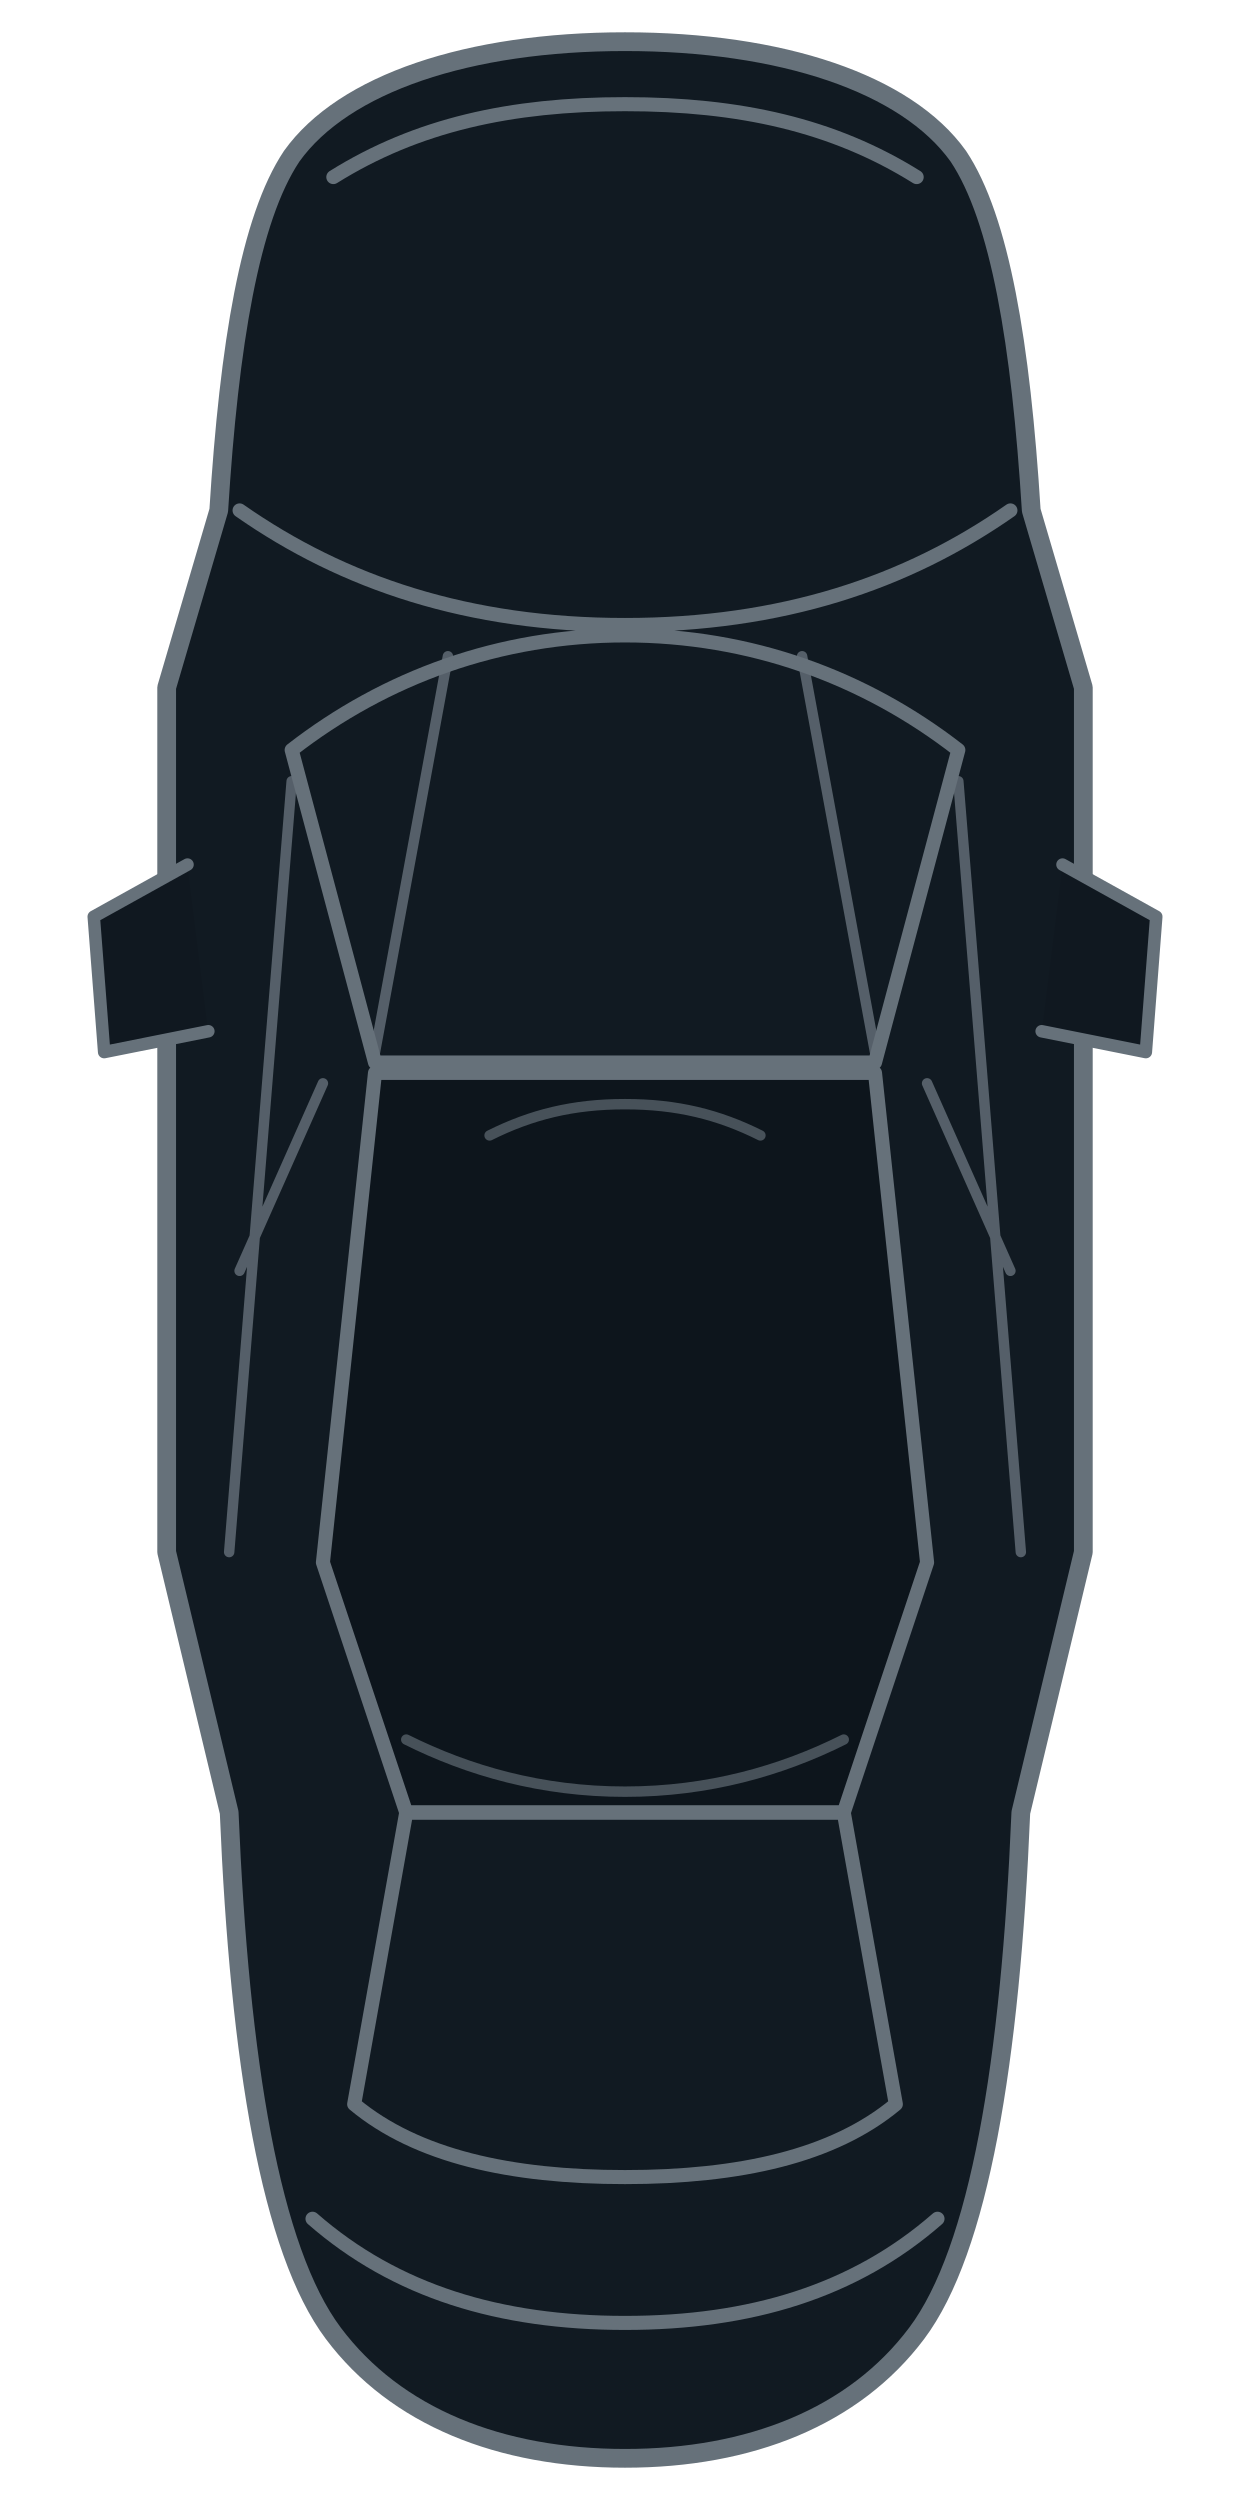
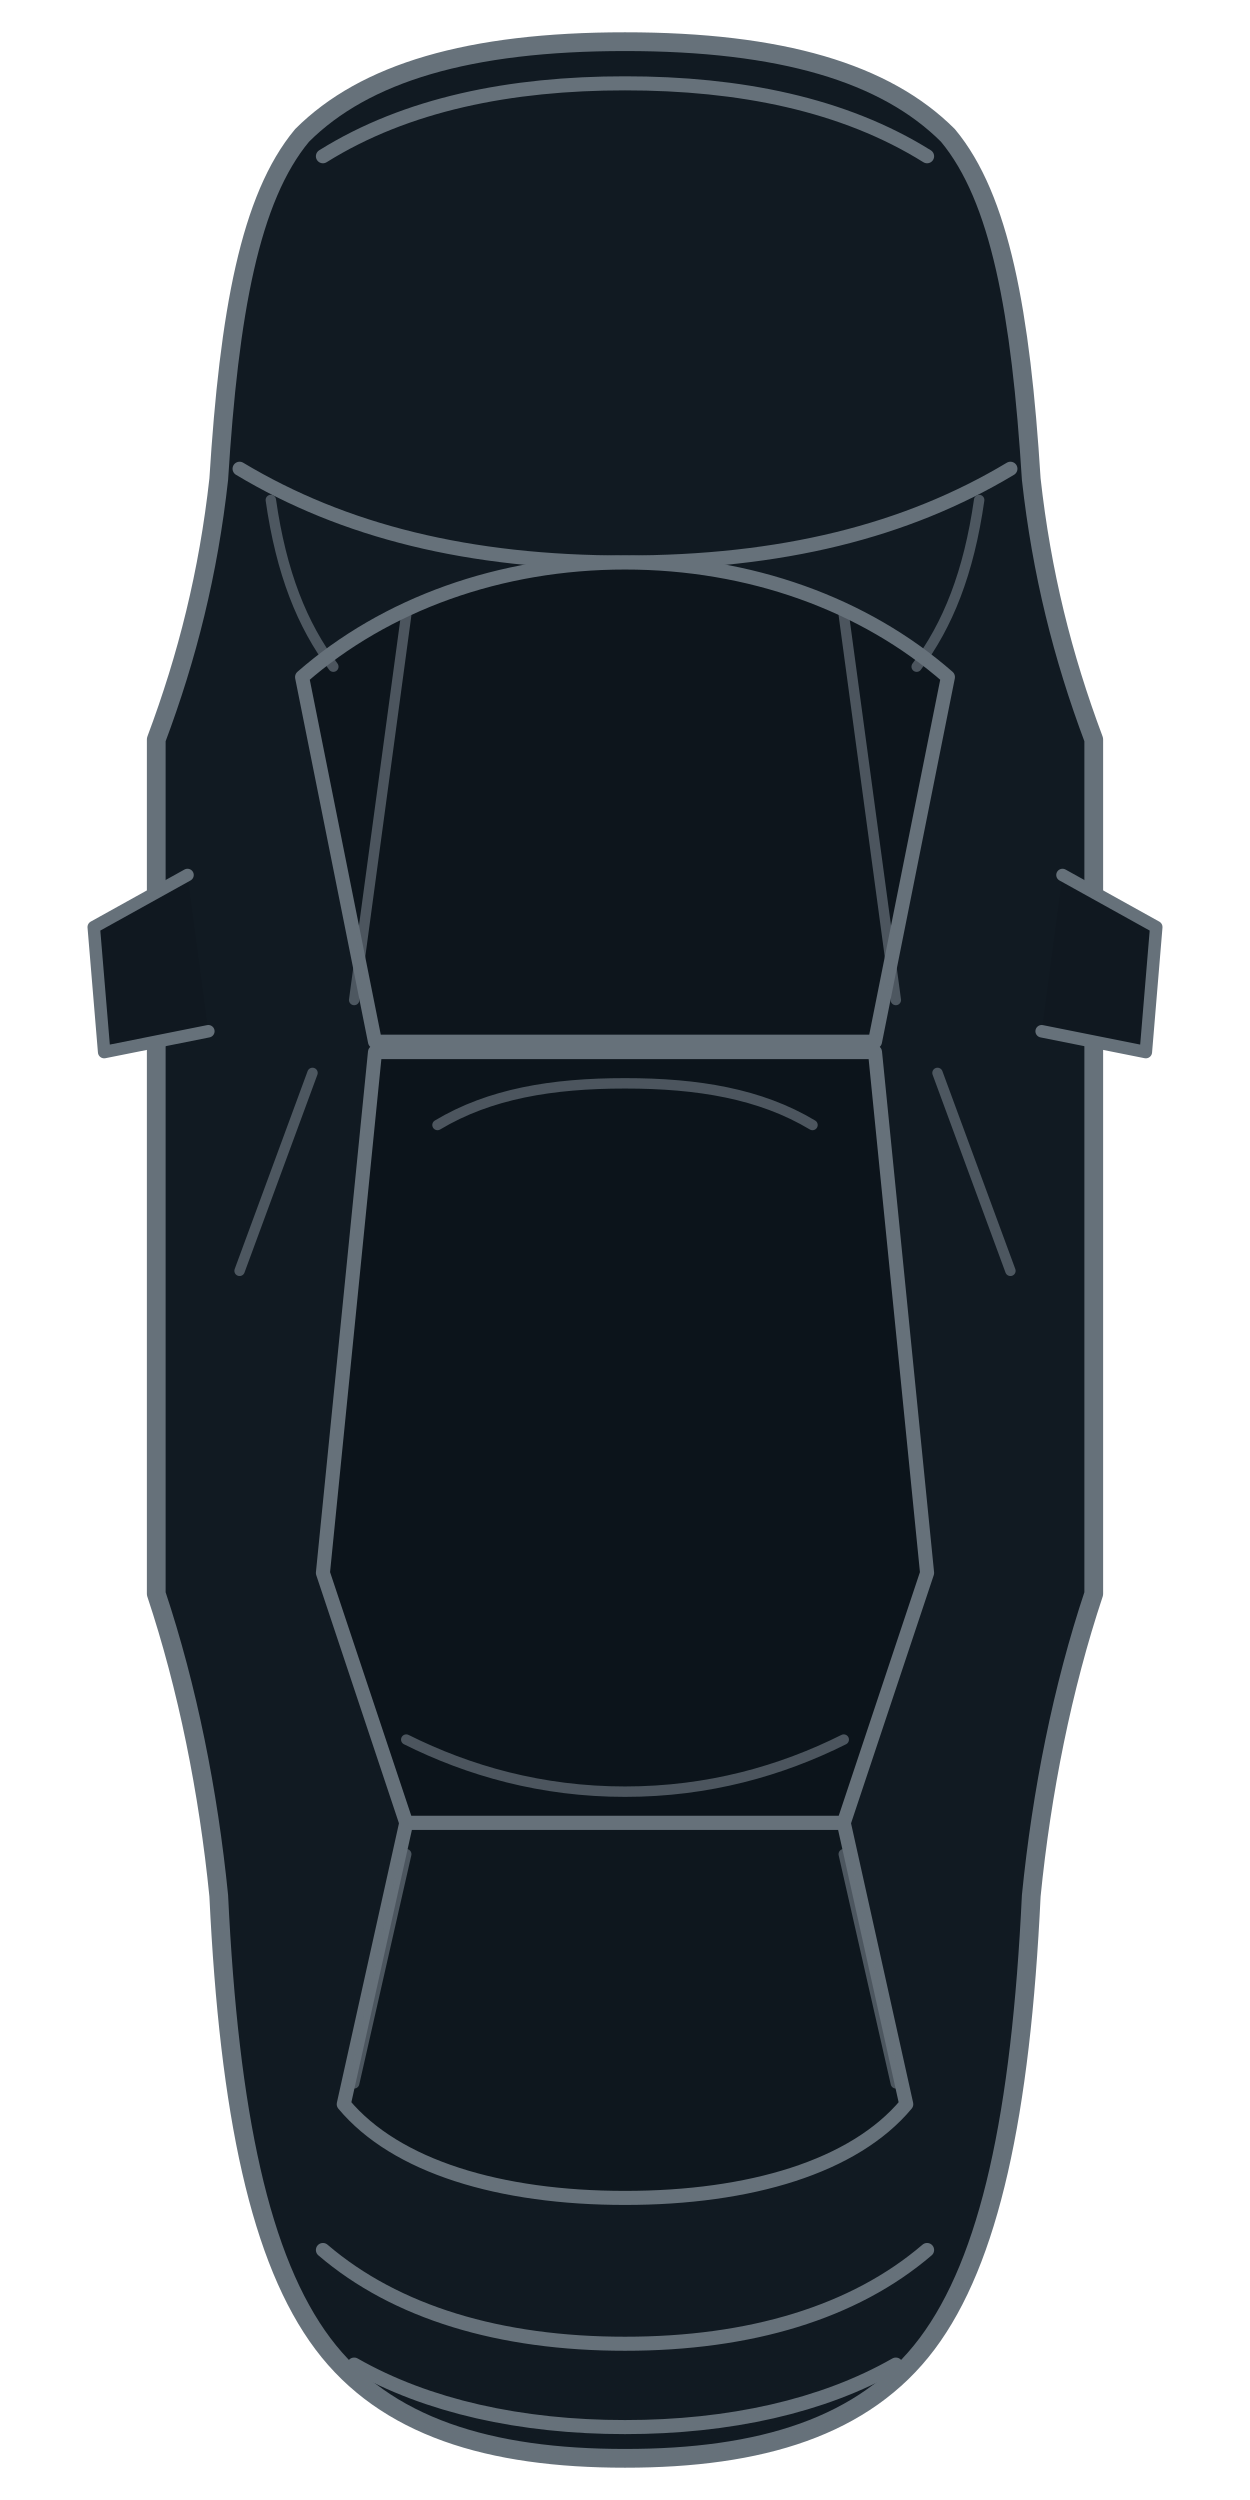
<svg xmlns="http://www.w3.org/2000/svg" viewBox="0 0 120 240" role="img" aria-labelledby="title desc">
  <g fill="none" stroke="#66717a" stroke-linecap="round" stroke-linejoin="round">
-     <path fill="#111a22" stroke-width="1.8" d="M60 4c-15 0-27 4-32 11-4 6-6 18-7 34l-5 17v83l6 25c1 24 4 42 10 50 6 8 16 12 28 12s22-4 28-12c6-8 9-26 10-50l6-25V66l-5-17c-1-16-3-28-7-34C87 8 75 4 60 4Z" />
-     <path stroke-width="1.35" d="M32 17c8-5 17-7 28-7s20 2 28 7M23 49c10 7 22 11 37 11s27-4 37-11M28 72c9-7 20-11 32-11s23 4 32 11l-8 30H36l-8-30Z" />
-     <path fill="#0d151c" stroke-width="1.35" d="M36 103h48l5 47-8 24H39l-8-24 5-47Z" />
-     <path stroke-width="1.35" d="M39 174h42l5 28c-6 5-15 7-26 7s-20-2-26-7l5-28ZM30 213c8 7 18 10 30 10s22-3 30-10" />
-     <path stroke-width="1" opacity=".8" d="M28 75 22 149m70-74 6 74M31 104l-8 18m66-18 8 18M43 63l-7 38m41-38 7 38M39 174l-5 28m47-28 5 28" />
-     <path fill="#101820" stroke-width="1.2" d="M18 83 9 88l1 13 10-2m82-16 9 5-1 13-10-2" />
-     <path stroke-width="1" opacity=".65" d="M47 109c4-2 8-3 13-3s9 1 13 3m-34 58c6 3 13 5 21 5s15-2 21-5" />
+     <path id="body" fill="#111a22" stroke-width="1.8" d="M60 4C45 4 35 7 29 13c-5 6-7 17-8 33-1 9-3 17-6 25v82c3 9 5 19 6 29 1 21 4 35 10 43 6 8 16 11 29 11s23-3 29-11c6-8 9-22 10-43 1-10 3-20 6-29V71c-3-8-5-16-6-25-1-16-3-27-8-33C85 7 75 4 60 4Z" />
+     <g id="front">
+       <path stroke-width="1.35" d="M31 15C39 10 49 8 60 8s21 2 29 7M23 45c10 6 22 9 37 9s27-3 37-9" />
+       <path fill="#0d151c" stroke-width="1.35" d="M29 65c8-7 19-11 31-11s23 4 31 11l-7 35H36l-7-35Z" />
+       <path stroke-width="1" opacity=".7" d="M39 59 34 96m47-37 5 37M26 48c1 7 3 12 6 16m62-16c-1 7-3 12-6 16" />
+     </g>
+     <g id="cabin">
+       <path fill="#0c141b" stroke-width="1.35" d="M36 101h48l5 50-8 24H39l-8-24 5-50Z" />
+       <path stroke-width="1" opacity=".7" d="M42 108c5-3 11-4 18-4s13 1 18 4m-39 59c6 3 13 5 21 5s15-2 21-5M30 103l-7 19m67-19 7 19" />
+       <path fill="#101820" stroke-width="1.2" d="M18 84 9 89l1 12 10-2m82-15 9 5-1 12-10-2" />
+     </g>
+     <g id="rear">
+       <path fill="#0e171e" stroke-width="1.35" d="M39 175h42l6 27c-5 6-15 9-27 9s-22-3-27-9l6-27Z" />
+       <path stroke-width="1.35" d="M31 216c7 6 17 9 29 9s22-3 29-9M34 227c7 4 16 6 26 6s19-2 26-6" />
+       <path stroke-width="1" opacity=".7" d="m39 178-5 22m47-22 5 22" />
+     </g>
  </g>
</svg>
